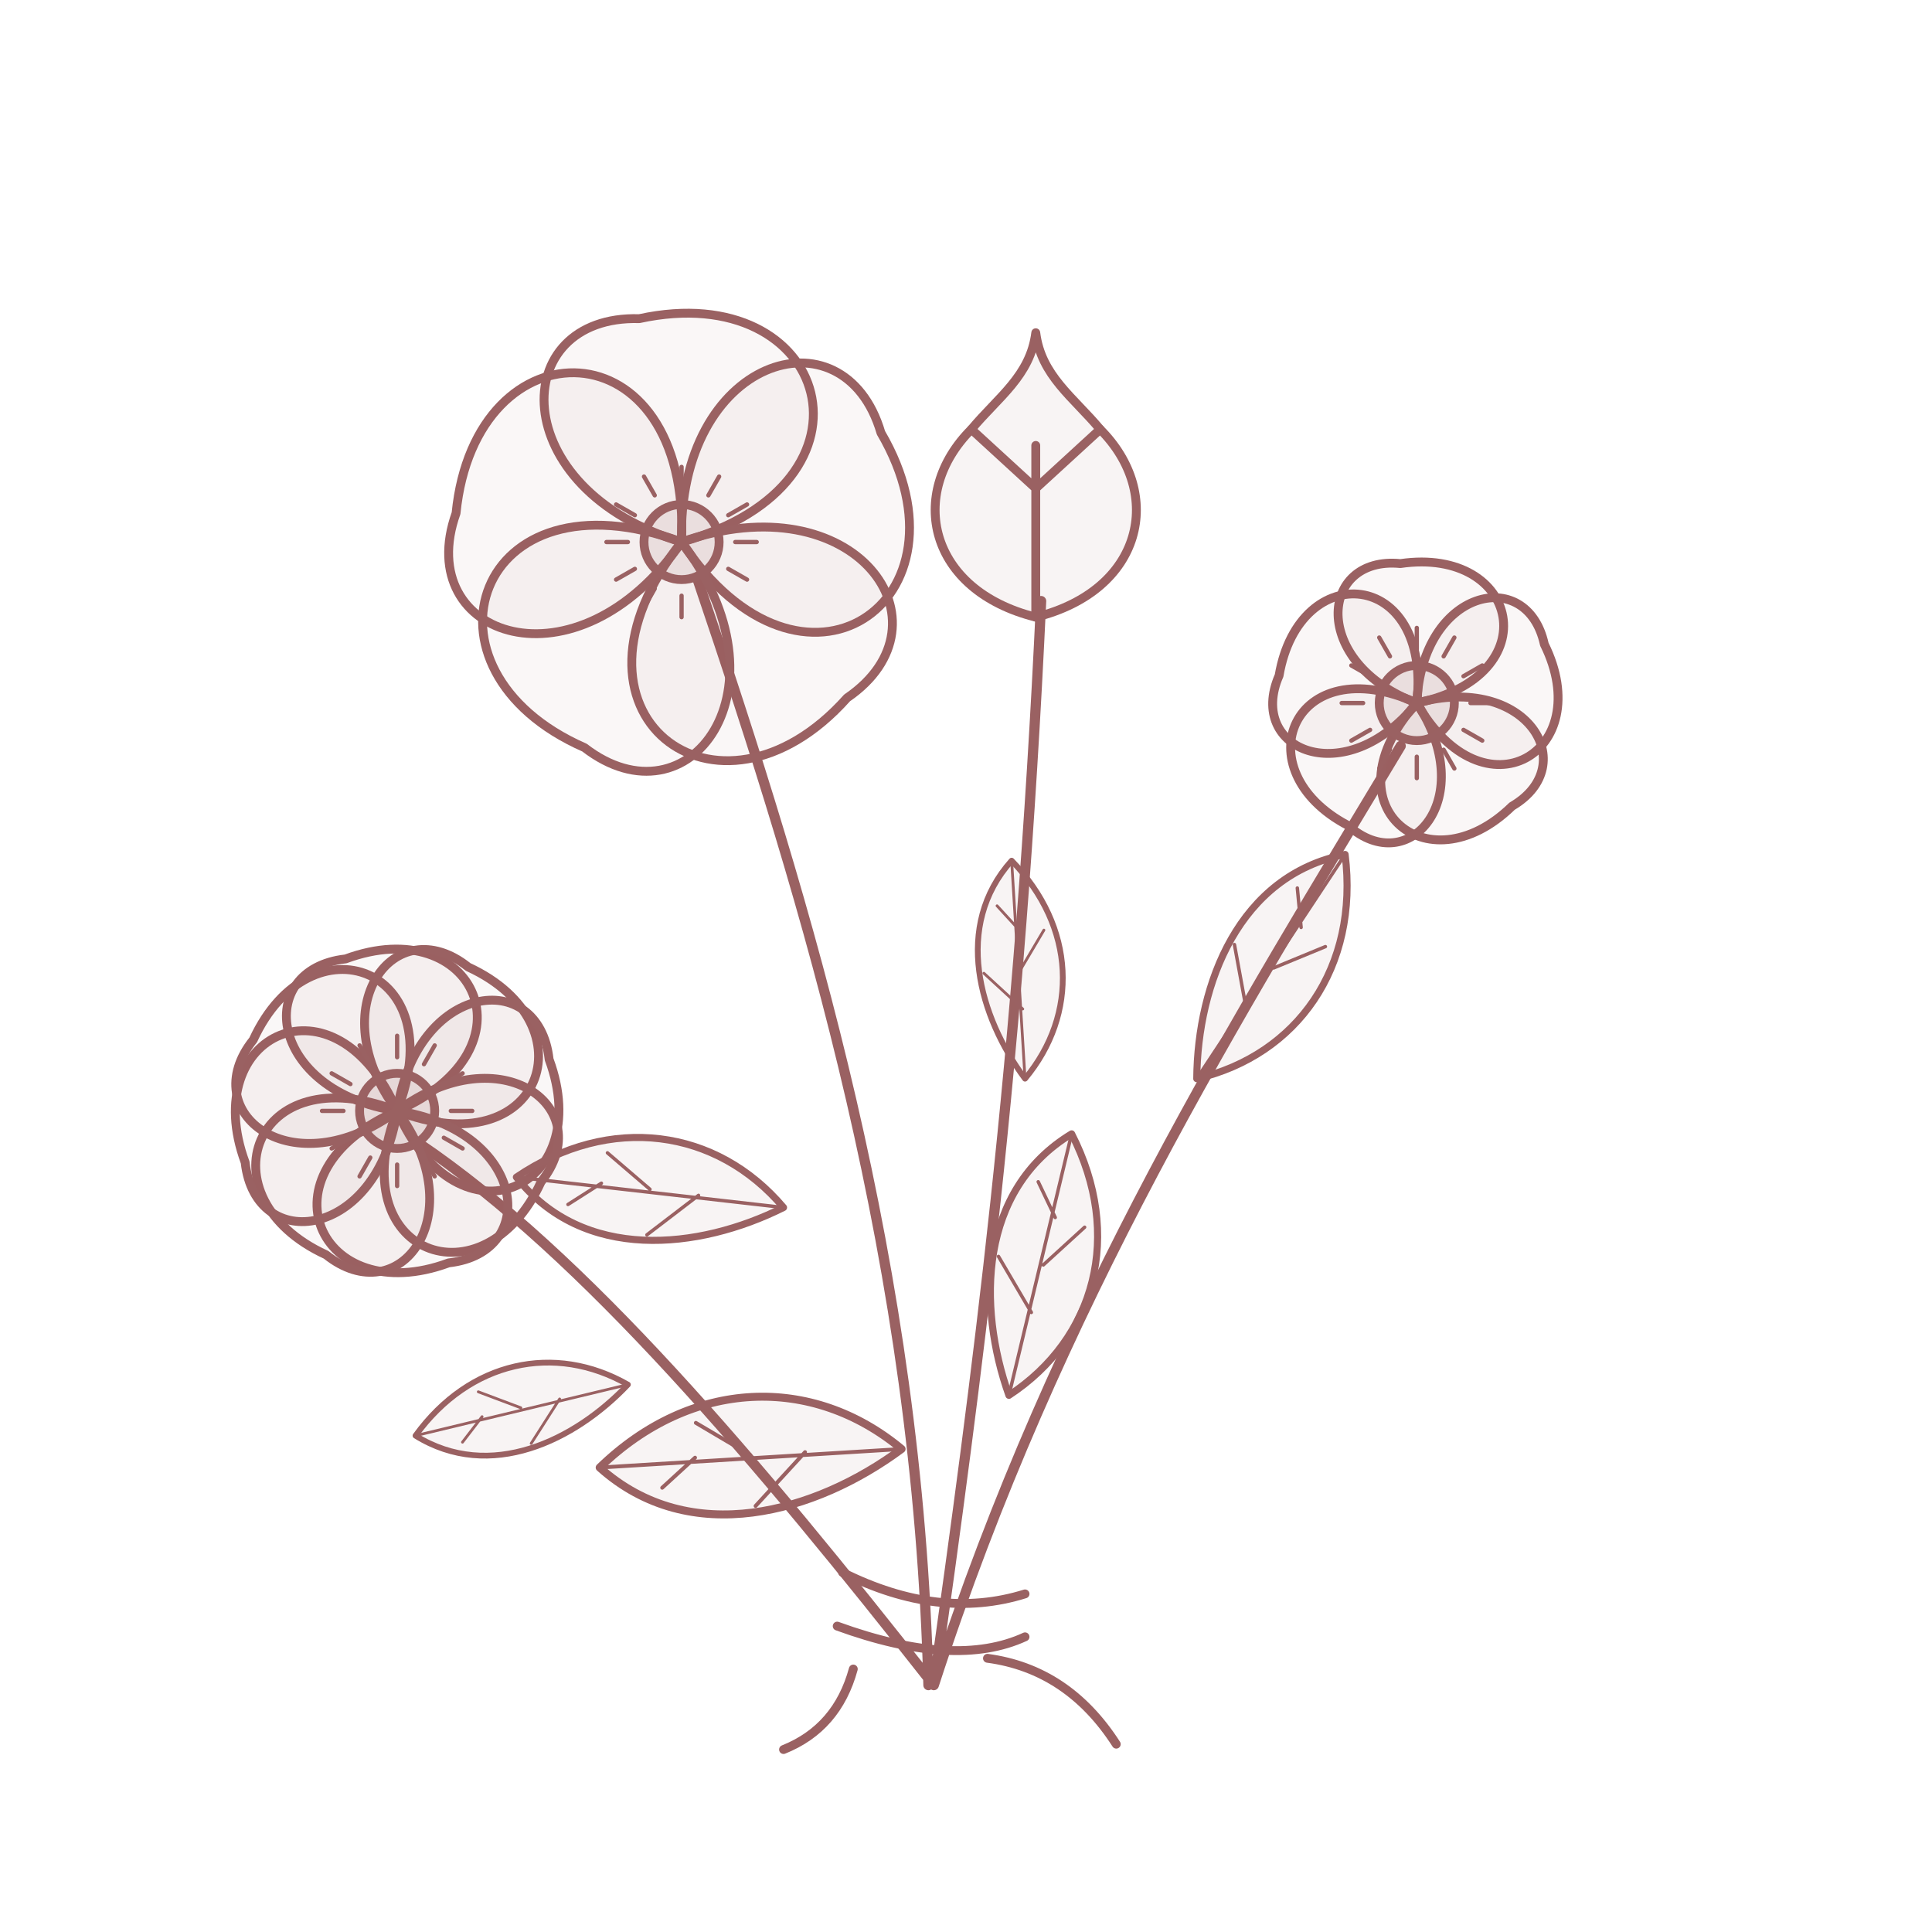
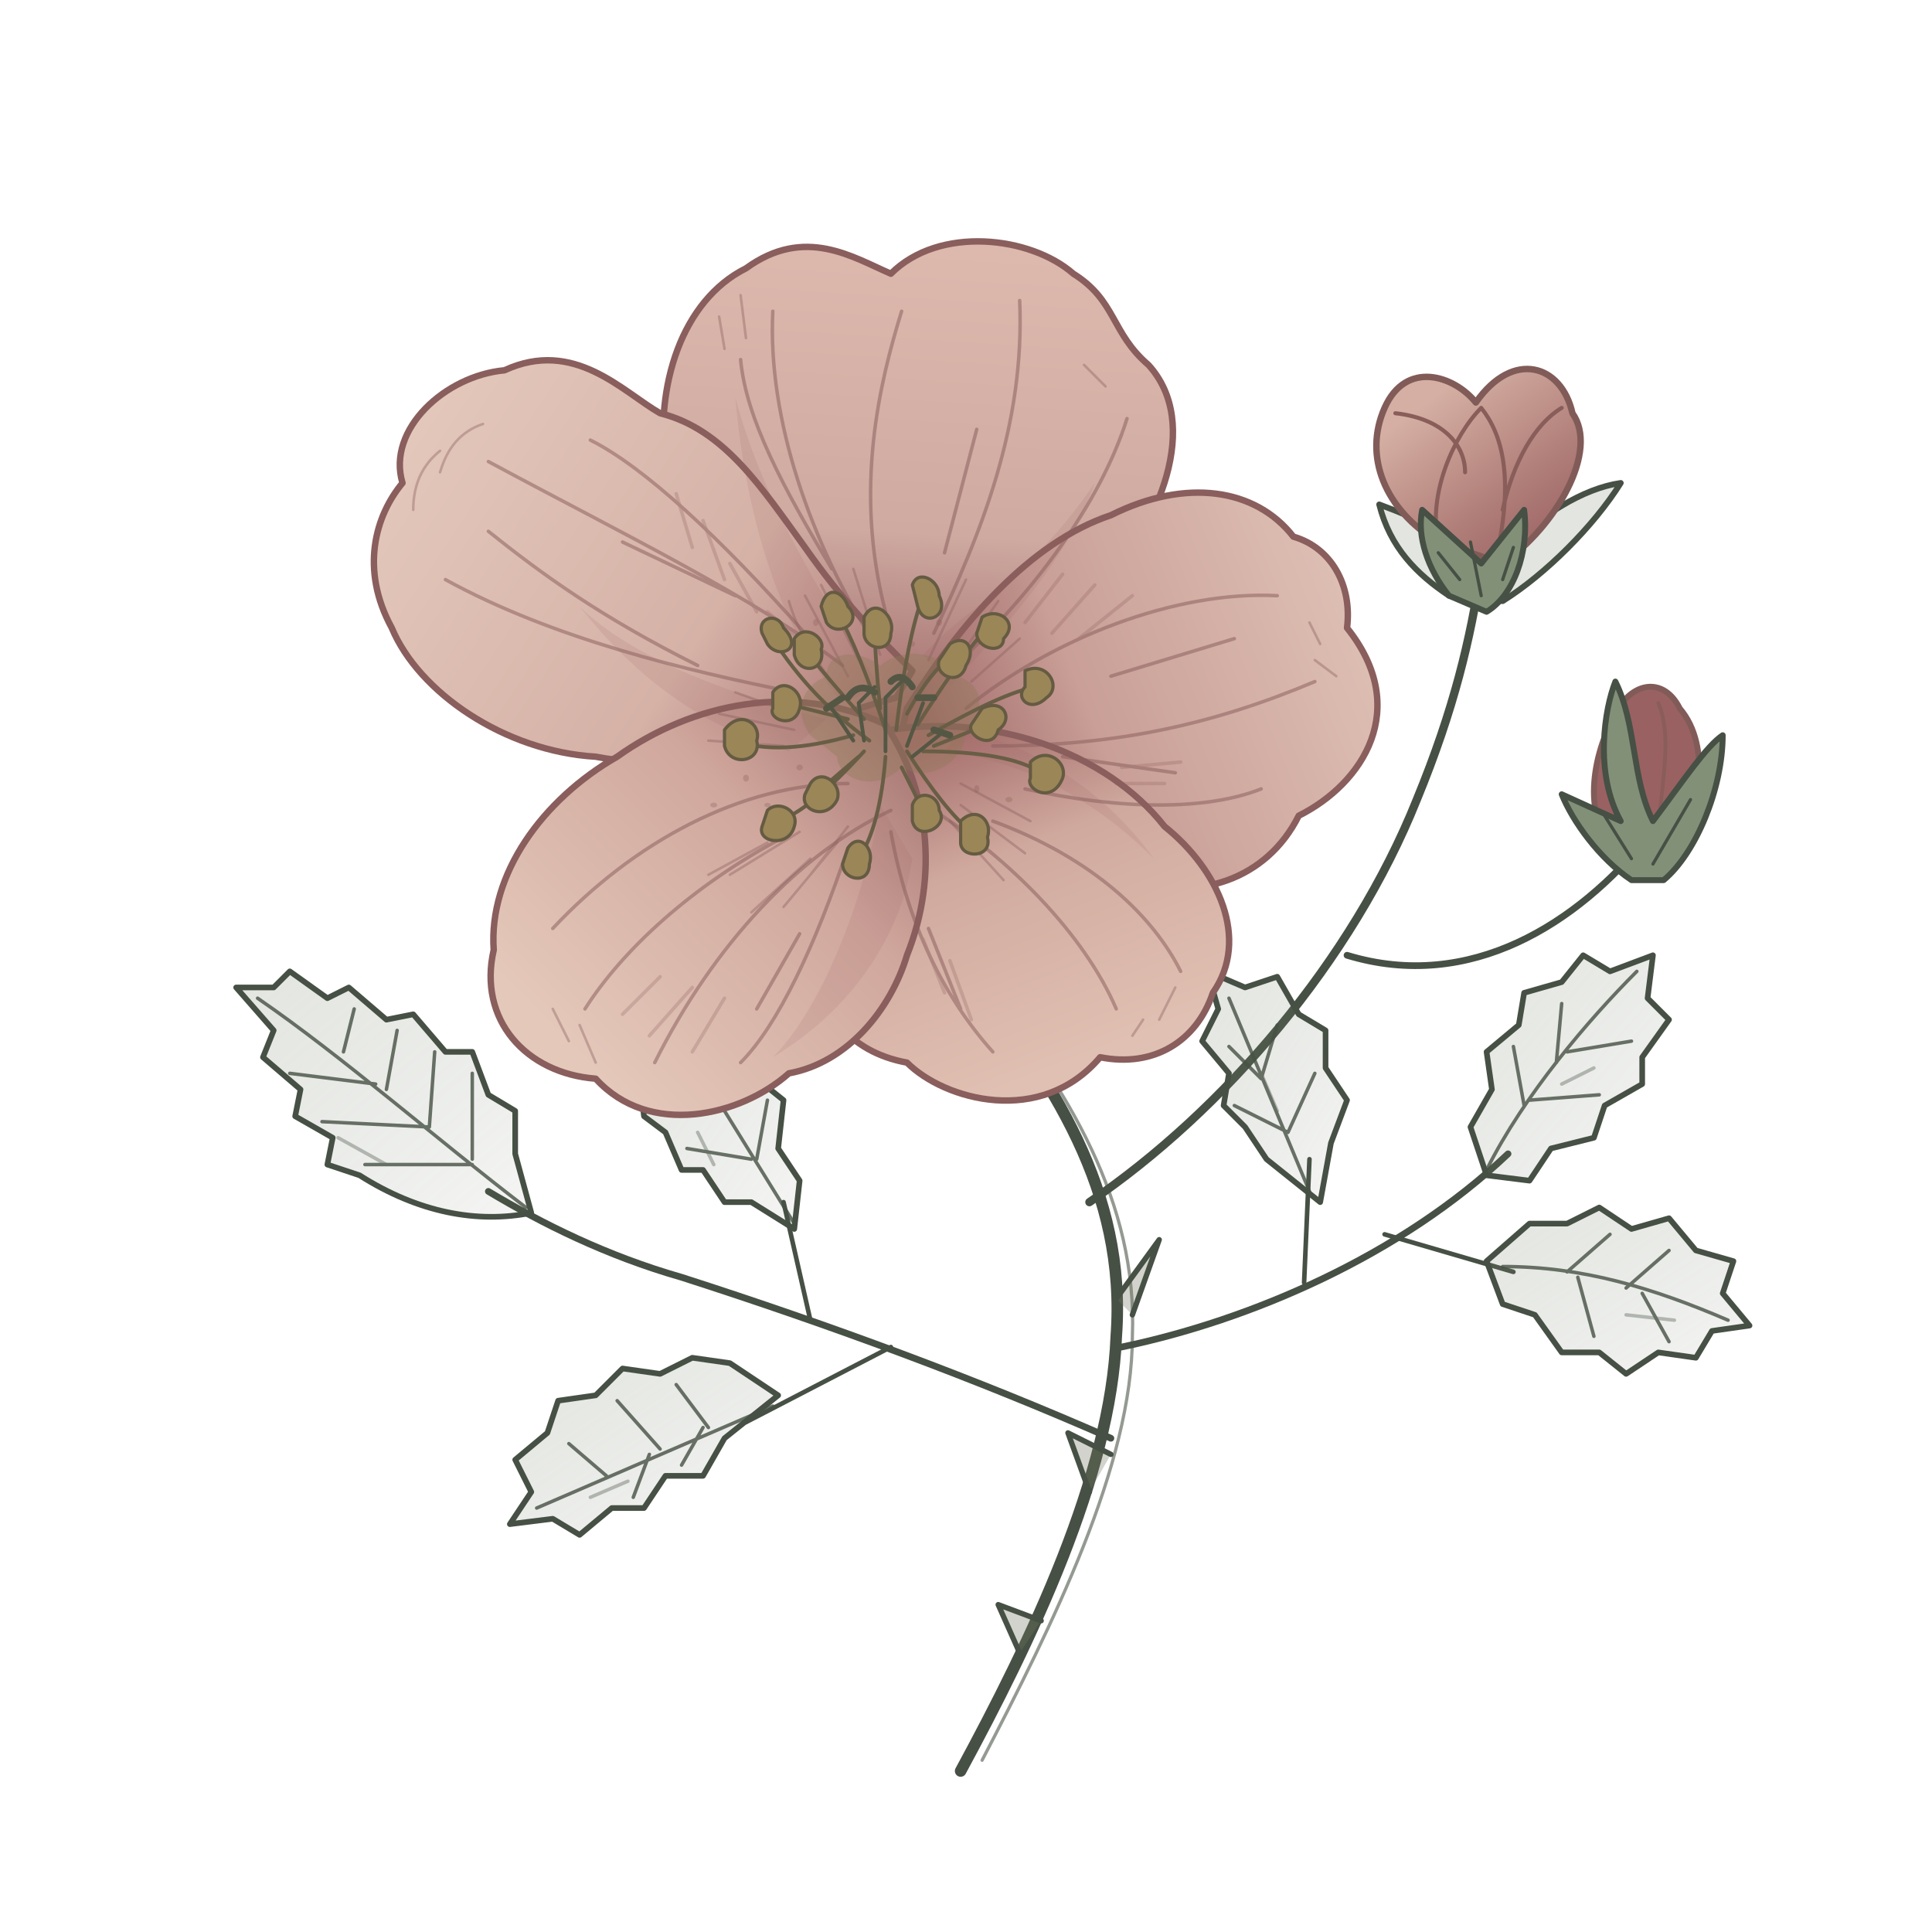
- <svg xmlns="http://www.w3.org/2000/svg" viewBox="0 0 360 360" fill="none" color="#9a6162" role="img" aria-labelledby="title desc">
-   <g stroke="currentColor" stroke-width="1.65" stroke-linecap="round" stroke-linejoin="round">
-     <path d="M173 314c-2-78-22-144-43-206M174 314c23-71 57-125 87-175M174 314c-33-42-65-80-96-101M174 314c8-57 16-116 20-202" stroke-width="1.9" />
-     <g transform="translate(127 101)">
-       <path d="M0 0C-34 -5.1 -38.08 -37.4 -13.6 -40.12C20.4 -52.7 37.4 -16.32 0 0Z" transform="rotate(8.0)" fill="currentColor" fill-opacity=".05" />
-       <path d="M0 0C-34 -5.1 -38.08 -37.4 -13.6 -40.12C20.4 -52.7 37.4 -16.32 0 0Z" transform="rotate(80.0)" fill="currentColor" fill-opacity=".05" />
-       <path d="M0 0C-34 -5.1 -38.08 -37.4 -13.6 -40.12C20.4 -52.7 37.4 -16.32 0 0Z" transform="rotate(152.0)" fill="currentColor" fill-opacity=".05" />
-       <path d="M0 0C-34 -5.1 -38.08 -37.4 -13.6 -40.12C20.4 -52.7 37.4 -16.32 0 0Z" transform="rotate(224.0)" fill="currentColor" fill-opacity=".05" />
-       <path d="M0 0C-34 -5.1 -38.08 -37.4 -13.6 -40.12C20.4 -52.7 37.4 -16.32 0 0Z" transform="rotate(296.0)" fill="currentColor" fill-opacity=".05" />
-       <circle r="7" fill="currentColor" fill-opacity=".12" />
-       <path d="M0.0 10.0l0.0 4.0" stroke-width=".8" />
-       <path d="M5.0 8.7l2.0 3.5" stroke-width=".8" />
-       <path d="M8.7 5.0l3.5 2.0" stroke-width=".8" />
-       <path d="M10.0 0.0l4.0 0.0" stroke-width=".8" />
-       <path d="M8.7 -5.0l3.5 -2.0" stroke-width=".8" />
-       <path d="M5.0 -8.7l2.0 -3.5" stroke-width=".8" />
-       <path d="M0.0 -10.0l0.0 -4.0" stroke-width=".8" />
-       <path d="M-5.0 -8.7l-2.0 -3.5" stroke-width=".8" />
-       <path d="M-8.7 -5.0l-3.5 -2.0" stroke-width=".8" />
-       <path d="M-10.0 -0.0l-4.0 -0.0" stroke-width=".8" />
-       <path d="M-8.7 5.0l-3.5 2.0" stroke-width=".8" />
-       <path d="M-5.0 8.7l-2.0 3.5" stroke-width=".8" />
-     </g>
-     <g transform="translate(264 131)">
-       <path d="M0 0C-21 -3.15 -23.52 -23.1 -8.4 -24.78C12.6 -32.55 23.1 -10.08 0 0Z" transform="rotate(12.0)" fill="currentColor" fill-opacity=".05" />
-       <path d="M0 0C-21 -3.15 -23.52 -23.1 -8.4 -24.78C12.6 -32.55 23.1 -10.08 0 0Z" transform="rotate(84.0)" fill="currentColor" fill-opacity=".05" />
-       <path d="M0 0C-21 -3.15 -23.52 -23.1 -8.4 -24.78C12.6 -32.55 23.1 -10.08 0 0Z" transform="rotate(156.0)" fill="currentColor" fill-opacity=".05" />
-       <path d="M0 0C-21 -3.15 -23.52 -23.1 -8.4 -24.78C12.6 -32.55 23.1 -10.08 0 0Z" transform="rotate(228.0)" fill="currentColor" fill-opacity=".05" />
-       <path d="M0 0C-21 -3.15 -23.52 -23.1 -8.4 -24.78C12.6 -32.55 23.1 -10.08 0 0Z" transform="rotate(300.0)" fill="currentColor" fill-opacity=".05" />
-       <circle r="7" fill="currentColor" fill-opacity=".12" />
-       <path d="M0.0 10.0l0.0 4.0" stroke-width=".8" />
-       <path d="M5.0 8.7l2.0 3.5" stroke-width=".8" />
-       <path d="M8.7 5.0l3.5 2.0" stroke-width=".8" />
-       <path d="M10.0 0.0l4.0 0.0" stroke-width=".8" />
-       <path d="M8.7 -5.0l3.5 -2.0" stroke-width=".8" />
-       <path d="M5.0 -8.7l2.0 -3.5" stroke-width=".8" />
-       <path d="M0.0 -10.0l0.0 -4.0" stroke-width=".8" />
-       <path d="M-5.0 -8.7l-2.0 -3.5" stroke-width=".8" />
-       <path d="M-8.7 -5.0l-3.5 -2.0" stroke-width=".8" />
-       <path d="M-10.0 -0.0l-4.0 -0.0" stroke-width=".8" />
-       <path d="M-8.7 5.0l-3.5 2.0" stroke-width=".8" />
-       <path d="M-5.0 8.7l-2.0 3.5" stroke-width=".8" />
-     </g>
-     <g transform="translate(74 207)">
-       <path d="M0 0C-24 -3.6 -26.88 -26.4 -9.6 -28.32C14.4 -37.2 26.4 -11.52 0 0Z" transform="rotate(0.0)" fill="currentColor" fill-opacity=".05" />
-       <path d="M0 0C-24 -3.6 -26.88 -26.4 -9.6 -28.32C14.4 -37.2 26.4 -11.52 0 0Z" transform="rotate(45.0)" fill="currentColor" fill-opacity=".05" />
-       <path d="M0 0C-24 -3.6 -26.88 -26.4 -9.6 -28.32C14.4 -37.2 26.4 -11.52 0 0Z" transform="rotate(90.0)" fill="currentColor" fill-opacity=".05" />
-       <path d="M0 0C-24 -3.6 -26.88 -26.4 -9.6 -28.32C14.4 -37.2 26.4 -11.52 0 0Z" transform="rotate(135.0)" fill="currentColor" fill-opacity=".05" />
-       <path d="M0 0C-24 -3.6 -26.88 -26.4 -9.6 -28.32C14.4 -37.2 26.4 -11.52 0 0Z" transform="rotate(180.0)" fill="currentColor" fill-opacity=".05" />
-       <path d="M0 0C-24 -3.6 -26.88 -26.4 -9.6 -28.32C14.4 -37.2 26.4 -11.52 0 0Z" transform="rotate(225.0)" fill="currentColor" fill-opacity=".05" />
-       <path d="M0 0C-24 -3.6 -26.88 -26.4 -9.6 -28.32C14.4 -37.2 26.4 -11.52 0 0Z" transform="rotate(270.0)" fill="currentColor" fill-opacity=".05" />
-       <path d="M0 0C-24 -3.6 -26.88 -26.4 -9.6 -28.32C14.4 -37.2 26.4 -11.52 0 0Z" transform="rotate(315.0)" fill="currentColor" fill-opacity=".05" />
-       <circle r="7" fill="currentColor" fill-opacity=".12" />
-       <path d="M0.0 10.0l0.0 4.0" stroke-width=".8" />
-       <path d="M5.0 8.7l2.0 3.5" stroke-width=".8" />
-       <path d="M8.7 5.0l3.5 2.0" stroke-width=".8" />
-       <path d="M10.0 0.0l4.0 0.0" stroke-width=".8" />
-       <path d="M8.7 -5.0l3.5 -2.0" stroke-width=".8" />
-       <path d="M5.0 -8.7l2.0 -3.5" stroke-width=".8" />
-       <path d="M0.0 -10.0l0.0 -4.0" stroke-width=".8" />
-       <path d="M-5.0 -8.7l-2.0 -3.5" stroke-width=".8" />
-       <path d="M-8.7 -5.0l-3.5 -2.0" stroke-width=".8" />
-       <path d="M-10.0 -0.0l-4.0 -0.0" stroke-width=".8" />
-       <path d="M-8.7 5.0l-3.5 2.0" stroke-width=".8" />
-       <path d="M-5.0 8.7l-2.0 3.5" stroke-width=".8" />
-     </g>
-     <g transform="translate(193 115)">
-       <path d="M0 0c-20-5-24-23-12-35 5-6 11-10 12-18 1 8 7 12 12 18C24-23 20-5 0 0Z" fill="currentColor" fill-opacity=".07" />
-       <path d="M0 0v-32M-12-35 0-24l12-11" />
-     </g>
-     <g transform="translate(168 270) rotate(-55) scale(0.9)">
-       <path d="M0 0C-21-7-42-24-39-49C-13-44 2-24 0 0Z" fill="currentColor" fill-opacity=".07" />
-       <path d="M0 0-39-49M-12-16l-15-2M-19-25l-1-13M-26-34l-9-2" stroke-width=".8" />
-     </g>
-     <g transform="translate(188 260) rotate(52) scale(0.8)">
-       <path d="M0 0C-21-7-42-24-39-49C-13-44 2-24 0 0Z" fill="currentColor" fill-opacity=".07" />
-       <path d="M0 0-39-49M-12-16l-15-2M-19-25l-1-13M-26-34l-9-2" stroke-width=".8" />
-     </g>
-     <g transform="translate(146 225) rotate(-45) scale(0.8)">
-       <path d="M0 0C-21-7-42-24-39-49C-13-44 2-24 0 0Z" fill="currentColor" fill-opacity=".07" />
-       <path d="M0 0-39-49M-12-16l-15-2M-19-25l-1-13M-26-34l-9-2" stroke-width=".8" />
-     </g>
-     <g transform="translate(223 201) rotate(72) scale(0.8)">
-       <path d="M0 0C-21-7-42-24-39-49C-13-44 2-24 0 0Z" fill="currentColor" fill-opacity=".07" />
-       <path d="M0 0-39-49M-12-16l-15-2M-19-25l-1-13M-26-34l-9-2" stroke-width=".8" />
-     </g>
-     <g transform="translate(117 258) rotate(-65) scale(0.65)">
-       <path d="M0 0C-21-7-42-24-39-49C-13-44 2-24 0 0Z" fill="currentColor" fill-opacity=".07" />
-       <path d="M0 0-39-49M-12-16l-15-2M-19-25l-1-13M-26-34l-9-2" stroke-width=".8" />
-     </g>
-     <g transform="translate(191 201) rotate(35) scale(0.65)">
-       <path d="M0 0C-21-7-42-24-39-49C-13-44 2-24 0 0Z" fill="currentColor" fill-opacity=".07" />
-       <path d="M0 0-39-49M-12-16l-15-2M-19-25l-1-13M-26-34l-9-2" stroke-width=".8" />
-     </g>
-     <path d="M157 293q18 9 34 4M156 303q22 8 35 2M159 311q-3 11-13 15M184 309q15 2 24 16" />
+ <svg xmlns="http://www.w3.org/2000/svg" viewBox="0 0 360 360" fill="none" stroke-linecap="round" stroke-linejoin="round">
+   <defs>
+     <linearGradient id="fl-petal-top" x1="170" y1="46" x2="164" y2="139" gradientUnits="userSpaceOnUse">
+       <stop stop-color="#dcb8ad" />
+       <stop offset=".57" stop-color="#ceaaa1" />
+       <stop offset="1" stop-color="#9a6162" />
+     </linearGradient>
+     <linearGradient id="fl-petal-left" x1="76" y1="83" x2="166" y2="143" gradientUnits="userSpaceOnUse">
+       <stop stop-color="#e3c7bb" />
+       <stop offset=".6" stop-color="#d5b1a6" />
+       <stop offset="1" stop-color="#a66e6d" />
+     </linearGradient>
+     <linearGradient id="fl-petal-right" x1="250" y1="110" x2="170" y2="143" gradientUnits="userSpaceOnUse">
+       <stop stop-color="#ddbeb3" />
+       <stop offset=".6" stop-color="#c99f97" />
+       <stop offset="1" stop-color="#9a6162" />
+     </linearGradient>
+     <linearGradient id="fl-petal-low" x1="168" y1="140" x2="192" y2="201" gradientUnits="userSpaceOnUse">
+       <stop stop-color="#a56e6c" />
+       <stop offset=".38" stop-color="#d0a99e" />
+       <stop offset="1" stop-color="#e0c0b2" />
+     </linearGradient>
+     <linearGradient id="fl-petal-front" x1="172" y1="137" x2="110" y2="199" gradientUnits="userSpaceOnUse">
+       <stop stop-color="#a47370" />
+       <stop offset=".38" stop-color="#d0a79d" />
+       <stop offset="1" stop-color="#e4c8ba" />
+     </linearGradient>
+     <linearGradient id="fl-bud" x1="263" y1="77" x2="285" y2="107" gradientUnits="userSpaceOnUse">
+       <stop stop-color="#d5afa3" />
+       <stop offset=".55" stop-color="#b3827c" />
+       <stop offset="1" stop-color="#9a6162" />
+     </linearGradient>
+     <linearGradient id="fl-leaf" x1="0" y1="0" x2="1" y2="1">
+       <stop stop-color="#879078" stop-opacity=".23" />
+       <stop offset="1" stop-color="#596650" stop-opacity=".06" />
+     </linearGradient>
+   </defs>
+   <g stroke="#465044">
+     <path d="M179 330C192 306 207 275 208 249C210 222 196 201 180 181L168 160" stroke-width="2.15" />
+     <path d="M183 328C196 303 211 273 211 249C212 224 199 203 183 183" stroke-width=".6" opacity=".58" />
+     <path d="M203 224C228 207 252 179 264 149C271 132 274 119 276 106" stroke-width="1.55" />
+     <path d="M251 178C274 185 294 172 307 156" stroke-width="1.25" />
+     <path d="M203 278L199 267L207 271M208 242L216 231L211 245M190 308L186 299L194 302" fill="#73755e" fill-opacity=".32" stroke-width="1" />
+     <path d="M207 268C182 257 155 247 127 238C113 234 101 228 91 222" stroke-width="1.25" />
+     <path d="M209 251C233 246 261 234 281 215" stroke-width="1.25" />
+     <path d="M151 246L146 224M166 251L139 265M243 239L244 216M258 230L282 237" stroke-width=".85" />
+   </g>
+   <g fill="url(#fl-leaf)" stroke="#465044" stroke-width="1.05">
+     <path d="M99 226C89 228 78 226 67 219L61 217L62 212L55 208L56 203L49 197L51 192L44 184L51 184L54 181L61 186L65 184L72 190L77 189L83 196L88 196L91 204L96 207L96 215Z" />
+     <path d="M148 229L140 224L135 224L131 218L127 218L124 211L120 208L119 200L115 195L119 188L119 181L126 185L131 185L135 192L140 193L141 201L146 205L145 214L149 220Z" />
+     <path d="M145 260L136 254L129 253L123 256L116 255L111 260L104 261L102 267L96 272L99 278L95 284L103 283L108 286L114 281L120 281L124 275L131 275L135 268Z" />
+     <path d="M246 224L236 216L232 210L228 206L229 200L224 194L227 188L225 181L232 184L238 182L242 189L247 192L247 199L251 205L248 213Z" />
+     <path d="M277 219L274 210L278 203L277 196L283 191L284 185L291 183L295 178L300 181L308 178L307 186L311 190L306 197L306 202L299 206L297 212L289 214L285 220Z" />
+     <path d="M277 235L285 228L292 228L298 225L304 229L311 227L316 233L323 235L321 241L326 247L319 248L316 253L309 252L303 256L298 252L291 252L286 245L280 243Z" />
+   </g>
+   <g stroke="#465044" stroke-width=".65" opacity=".8">
+     <path d="M98 225C81 212 64 197 48 186M88 216L88 200M80 210L81 196M72 203L74 192M64 196L66 188M88 217L68 217M80 210L60 209M70 202L54 200M148 228L122 186M141 216L143 205M135 205L135 194M140 216L128 214M134 205L123 201M144 262L100 281M132 266L126 258M123 270L115 261M113 275L106 269M131 266L127 273M121 271L118 279M244 222L229 186M240 211L245 200M235 201L238 191M240 211L230 206M235 201L229 195M277 218C284 204 296 190 305 181M284 206L282 195M290 198L291 187M285 205L298 204M292 196L304 194M280 236C295 236 308 240 322 246M292 237L300 230M303 240L311 233M294 238L297 249M306 241L311 250" />
+     <path d="M72 217L63 212M133 217L130 211M110 279L117 276M238 207L235 200M291 202L297 199M303 245L312 246" opacity=".45" />
+   </g>
+   <g stroke="#465044" stroke-width="1.1">
+     <path d="M270 111C264 107 259 102 257 94C265 97 269 99 274 103C273 92 277 83 281 78C282 88 281 97 280 103C287 96 295 91 302 90C297 98 288 107 280 112Z" fill="#76816b" fill-opacity=".2" />
+     <path d="M268 101C258 95 254 85 258 76C262 67 271 70 275 75C282 65 291 68 293 77C298 84 290 98 280 105Z" fill="url(#fl-bud)" stroke="#815b58" stroke-width="1.2" />
+     <path d="M268 101C266 92 271 81 276 76C280 81 282 89 279 103M260 77C269 78 273 83 273 88M291 76C286 79 282 86 280 95" stroke="#895d59" stroke-width=".75" />
+     <path d="M270 111C266 106 264 100 265 95L276 105L284 95C285 103 282 111 277 114Z" fill="#839078" />
+     <path d="M276 111L274 101M272 108L268 103M280 108L282 102" stroke-width=".6" />
+     <path d="M302 159C295 154 296 142 301 133C304 127 310 126 313 132C319 139 317 152 311 160Z" fill="url(#fl-bud)" stroke="#815b58" />
+     <path d="M309 157C309 148 312 138 309 131M302 134C302 142 304 149 307 154" stroke="#895d59" stroke-width=".7" />
+     <path d="M304 164C298 160 293 153 291 148L302 153C297 144 299 132 301 127C305 135 304 145 308 153C314 145 318 139 321 137C321 147 316 159 310 164Z" fill="#839078" />
+     <path d="M304 160L299 152M308 161L315 149" stroke-width=".6" />
+     <path d="M162 176C154 184 143 188 136 187L151 172C136 175 122 169 117 165C131 163 143 164 153 168L174 171L195 182C183 184 173 180 168 178Z" fill="#77826a" fill-opacity=".45" />
+   </g>
+   <g stroke="#895e5c" stroke-width="1.2">
+     <path d="M150 137C135 123 125 106 124 87C122 72 127 56 139 50C150 42 159 48 166 51C175 42 192 44 200 51C208 56 207 62 214 68C224 79 216 98 205 110C193 124 180 133 166 141Z" fill="url(#fl-petal-top)" />
+     <path d="M167 130C151 134 131 145 111 141C94 140 78 129 73 117C67 106 70 96 75 90C72 80 83 70 94 69C107 63 116 73 123 77C135 80 142 91 150 102C157 112 163 118 170 125Z" fill="url(#fl-petal-left)" />
+     <path d="M169 132C179 116 192 101 207 96C221 89 234 91 241 100C248 102 252 109 251 117C263 132 254 146 242 152C236 164 223 168 211 164C192 162 179 149 167 141Z" fill="url(#fl-petal-right)" />
+     <path d="M166 136C185 133 206 140 217 154C227 162 233 175 226 185C223 194 215 199 205 197C194 210 176 205 169 198C158 196 152 188 151 177C148 162 153 148 162 139Z" fill="url(#fl-petal-low)" />
+     <path d="M165 135C148 127 129 131 115 141C101 149 91 163 92 177C89 190 98 200 111 201C121 212 138 208 147 200C158 198 166 188 169 178C175 163 173 147 165 135Z" fill="url(#fl-petal-front)" />
+   </g>
+   <g fill="#9a6162" opacity=".14">
+     <path d="M164 128C153 111 142 93 137 74C139 96 145 117 157 131Z" />
+     <path d="M177 128C188 116 199 104 204 90C191 109 180 113 172 122Z" />
+     <path d="M154 134C138 130 118 123 108 113C119 127 132 136 147 140Z" />
+     <path d="M176 140C192 142 205 150 215 160C205 146 190 138 179 136Z" />
+     <path d="M164 150C161 168 153 188 144 197C159 188 168 174 170 160Z" />
+   </g>
+   <g stroke="#895e5c" stroke-width=".65" opacity=".53">
+     <path d="M163 120C151 101 143 78 144 58M165 114C159 91 164 71 168 58M174 118C183 99 191 79 190 56M179 123C192 111 205 94 210 78M155 106C146 91 139 78 138 67M176 103L182 80M157 124C140 111 117 100 91 86M148 129C128 125 103 119 83 108M150 118C134 100 120 87 110 82M130 124C112 115 101 107 91 99M137 111L116 101M180 132C196 119 219 110 238 111M185 139C208 139 226 135 245 127M191 147C209 151 225 151 235 147M207 126L230 119M198 141L219 144M174 151C188 160 202 174 208 188M166 155C169 172 176 186 185 196M185 153C204 160 215 171 220 181M173 173L179 188M166 151C149 159 133 176 122 198M158 146C138 146 118 157 103 173M158 158C152 176 145 191 138 198M146 156C129 165 116 177 109 188M149 174L141 188" />
+     <path d="M126 92L129 102M131 97L135 108M136 105L141 114M143 114L150 120M198 107L191 116M204 109L196 118M211 111L201 119M220 142L209 143M217 146L208 146M176 185L172 175M181 190L177 179M116 189L123 182M121 193L129 184M129 196L135 186" opacity=".5" />
+   </g>
+   <g stroke="#895e5c" stroke-width=".48" opacity=".39">
+     <path d="M155 127Q149 119 147 112M158 126L150 111M160 123L153 109M164 122L159 106M173 123L180 108M177 125L186 112M181 127L190 119M148 133L137 129M148 136L134 133M146 139L132 138M179 146L192 153M179 150L191 159M177 153L187 164M158 154L151 163M156 157L146 169M151 160L140 170M149 155L136 163M143 157L132 163" />
+     <path d="M77 95Q77 88 82 84M82 88Q84 81 90 79M134 59L135 65M138 55L139 63M202 68L206 72M244 116L246 120M245 123L249 126M219 184L216 190M213 190L211 193M103 188L106 194M108 191L111 198" />
+   </g>
+   <g fill="#895e5c" opacity=".32">
+     <ellipse cx="133" cy="150" rx=".65" ry=".45" />
+     <ellipse cx="139" cy="145" rx=".55" ry=".65" />
+     <ellipse cx="143" cy="150" rx=".6" ry=".4" />
+     <ellipse cx="149" cy="143" rx=".6" ry=".55" />
+     <ellipse cx="151" cy="150" rx=".5" ry=".7" />
+     <ellipse cx="146" cy="155" rx=".65" ry=".5" />
+     <ellipse cx="182" cy="147" rx=".5" ry=".7" />
+     <ellipse cx="188" cy="149" rx=".65" ry=".5" />
+     <ellipse cx="183" cy="153" rx=".5" ry=".5" />
+     <ellipse cx="175" cy="116" rx=".55" ry=".6" />
+     <ellipse cx="170" cy="120" rx=".5" ry=".5" />
+     <ellipse cx="152" cy="116" rx=".5" ry=".65" />
+   </g>
+   <path d="M151 137C148 133 149 128 154 126C154 121 160 121 164 124C169 120 176 122 178 126C183 127 184 132 180 136C180 142 173 146 168 143C163 148 156 145 156 141Z" fill="#8a7954" fill-opacity=".34" />
+   <g stroke="#685e45" stroke-width=".7">
+     <path d="M162 138Q151 130 144 119M165 136Q160 121 156 114M167 136Q169 119 172 111M171 135Q180 121 184 117M173 137Q187 129 193 128M172 140Q188 140 194 144M169 140Q176 151 181 155M165 141Q164 154 160 160M161 140Q151 151 145 153M159 137Q145 141 137 138M161 134Q153 125 150 121M164 132Q163 122 163 117M169 133Q174 124 178 122M174 139L184 135M168 143L172 151M160 141L153 147M158 134L146 131" />
+   </g>
+   <g fill="#9b8658" stroke="#655b42" stroke-width=".6">
+     <path d="M142 118C141 115 145 114 146 117C150 121 145 123 143 120Z" />
+     <path d="M153 113C154 109 157 110 158 113C161 116 156 119 154 116Z" />
+     <path d="M170 109C171 106 175 108 175 111C177 115 172 117 171 113Z" />
+     <path d="M183 115C186 113 190 116 187 119C187 122 182 121 182 118Z" />
+     <path d="M191 125C195 123 198 128 195 130C192 133 189 130 191 128Z" />
+     <path d="M192 142C195 139 199 142 198 145C196 150 191 147 192 145Z" />
+     <path d="M179 153C182 150 185 153 184 156C185 160 179 160 179 157Z" />
+     <path d="M158 158C160 155 163 158 162 161C162 165 157 164 157 161Z" />
+     <path d="M143 151C145 149 149 151 148 154C147 158 141 157 142 154Z" />
+     <path d="M135 136C138 132 142 135 141 138C142 142 136 143 135 139Z" />
+     <path d="M148 119C150 116 154 119 153 121C154 125 149 126 148 122Z" />
+     <path d="M161 115C163 111 167 115 166 118C166 122 161 121 161 118Z" />
+     <path d="M177 120C180 118 182 121 180 124C179 128 174 126 175 123Z" />
+     <path d="M183 132C187 130 189 134 186 136C185 140 180 137 181 135Z" />
+     <path d="M170 150C171 147 175 148 175 151C177 154 171 157 170 153Z" />
+     <path d="M151 146C153 143 157 146 156 149C154 153 149 151 150 148Z" />
+     <path d="M144 129C146 126 150 129 149 132C148 136 143 134 144 132Z" />
+   </g>
+   <g stroke="#545744" stroke-width=".7">
+     <path d="M161 138L160 131L163 128M165 140L165 130L168 127M169 139L172 131M159 138L155 132M170 141L175 137" />
+     <path d="M158 130Q160 127 163 129M166 127Q168 125 170 128M171 130L174 130M154 132L157 130M174 136L177 137" stroke-width="1.25" />
  </g>
</svg>
